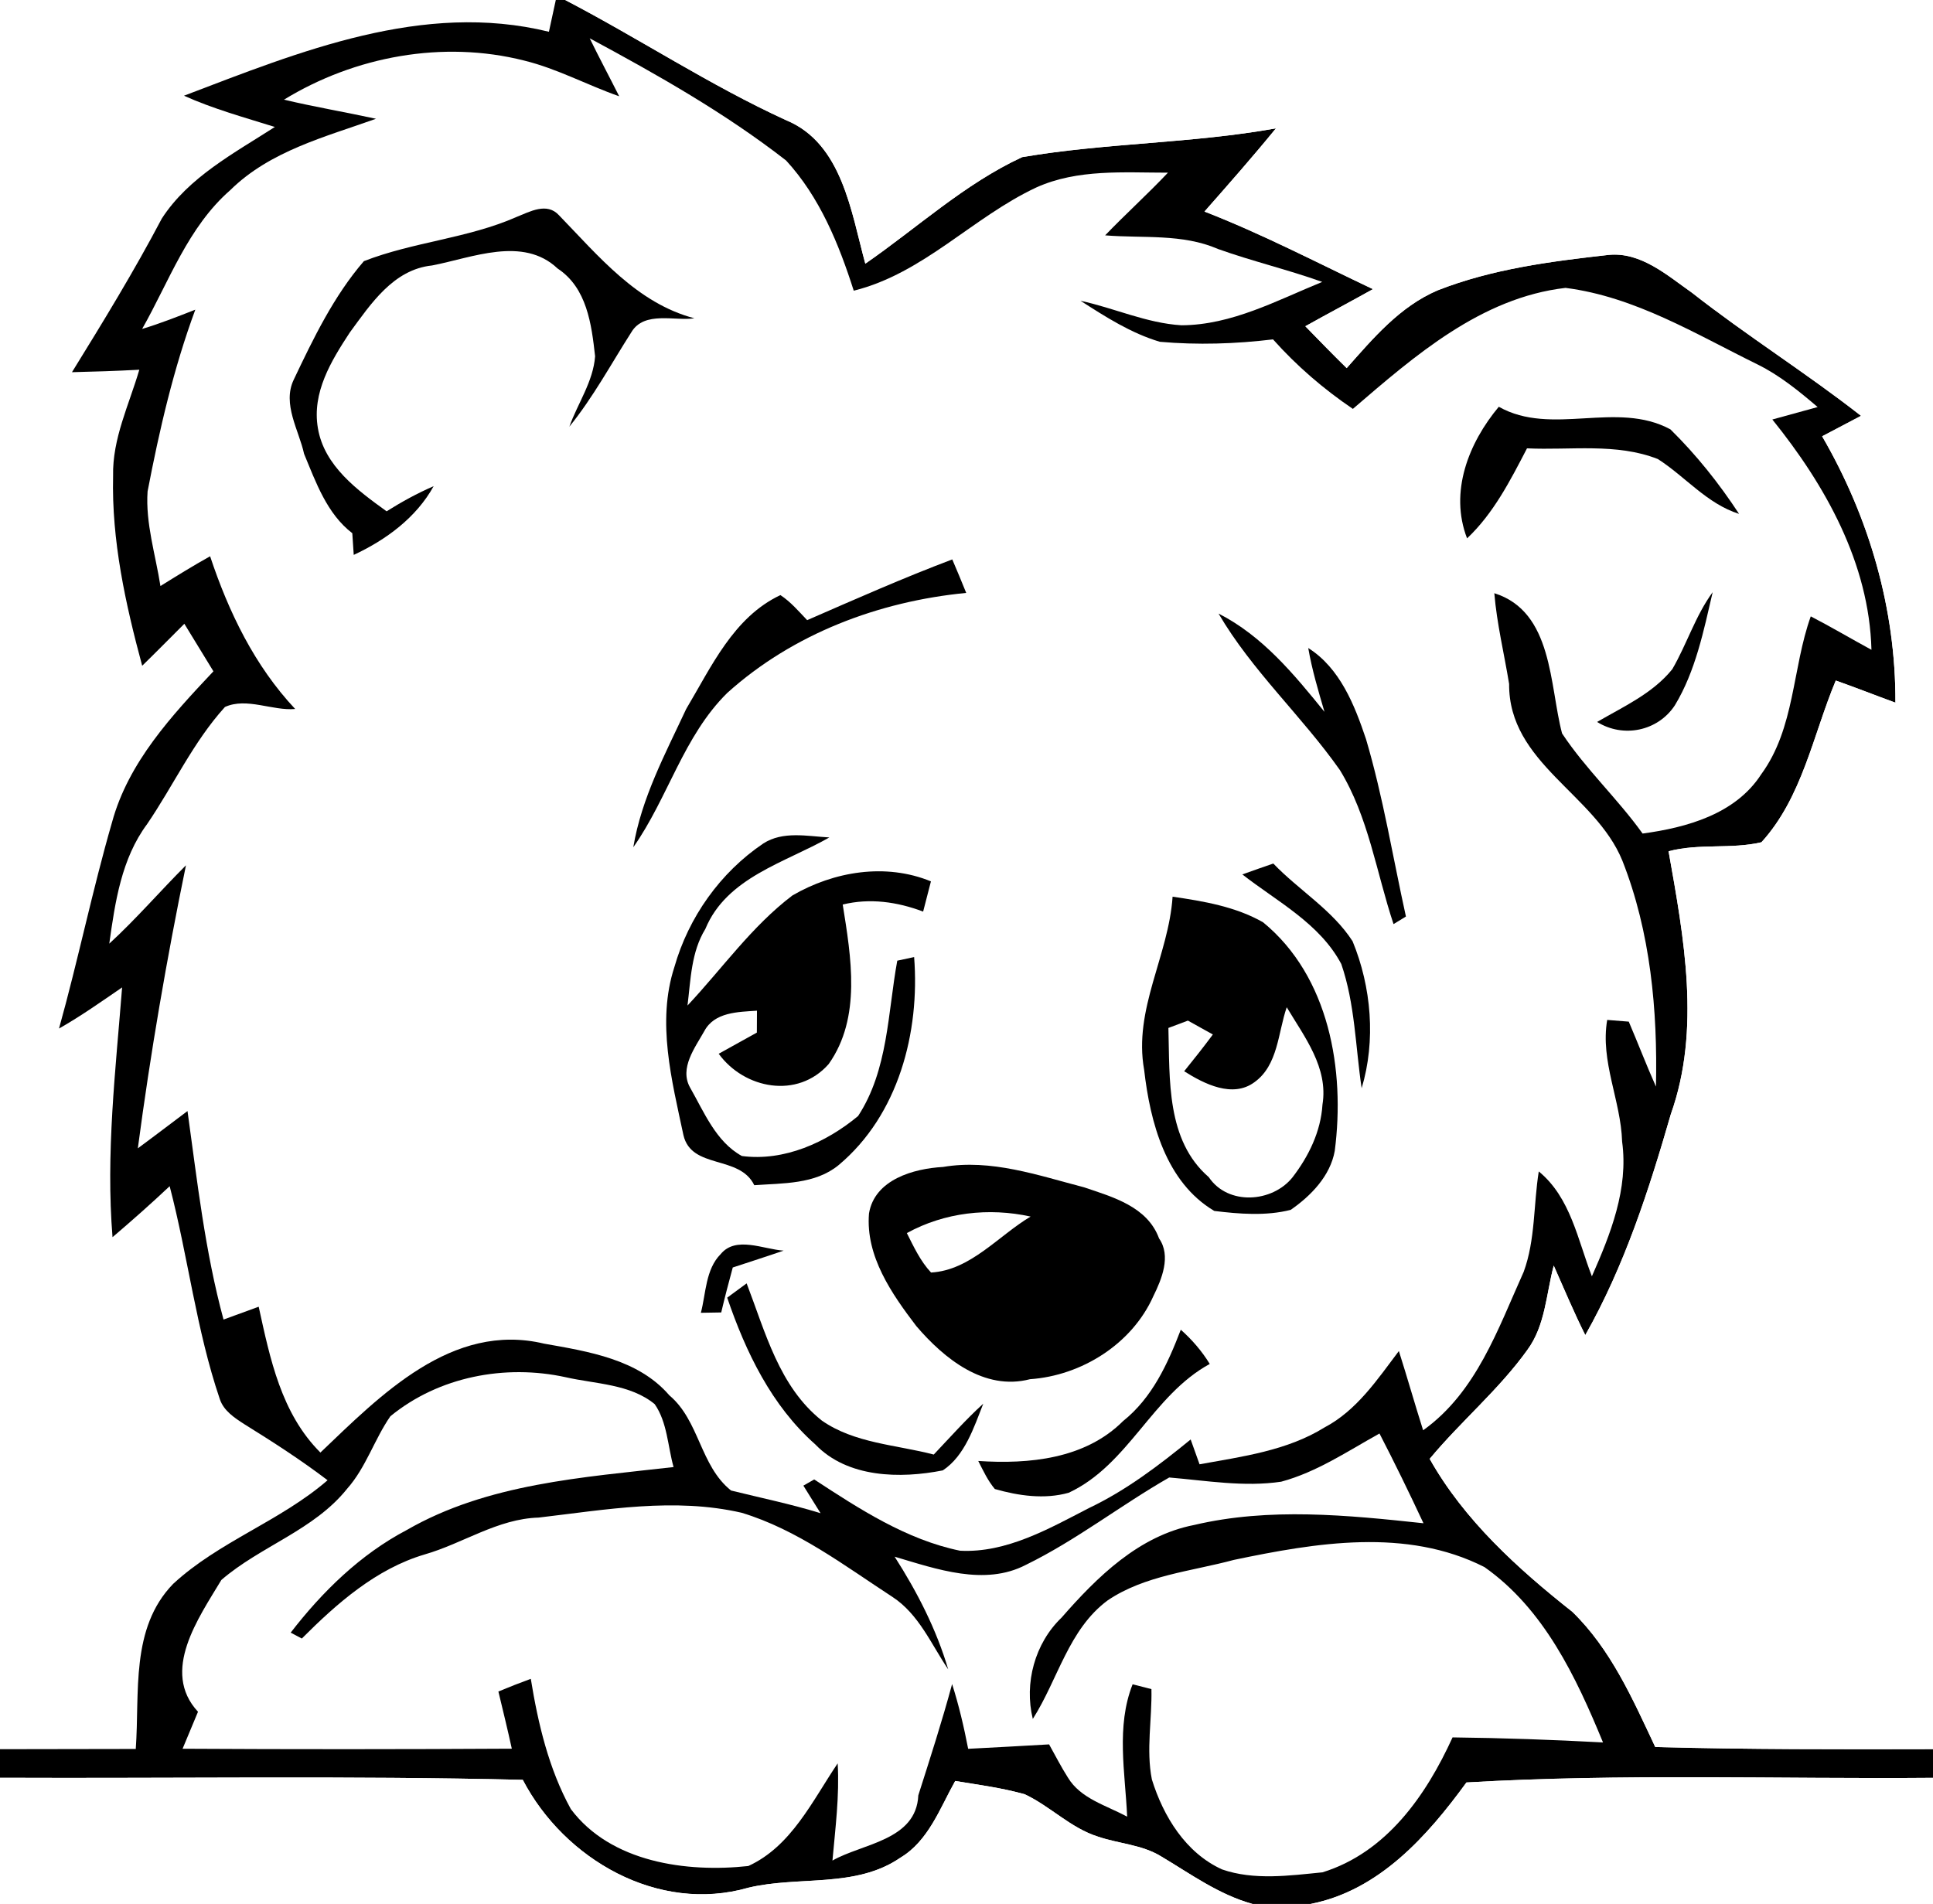
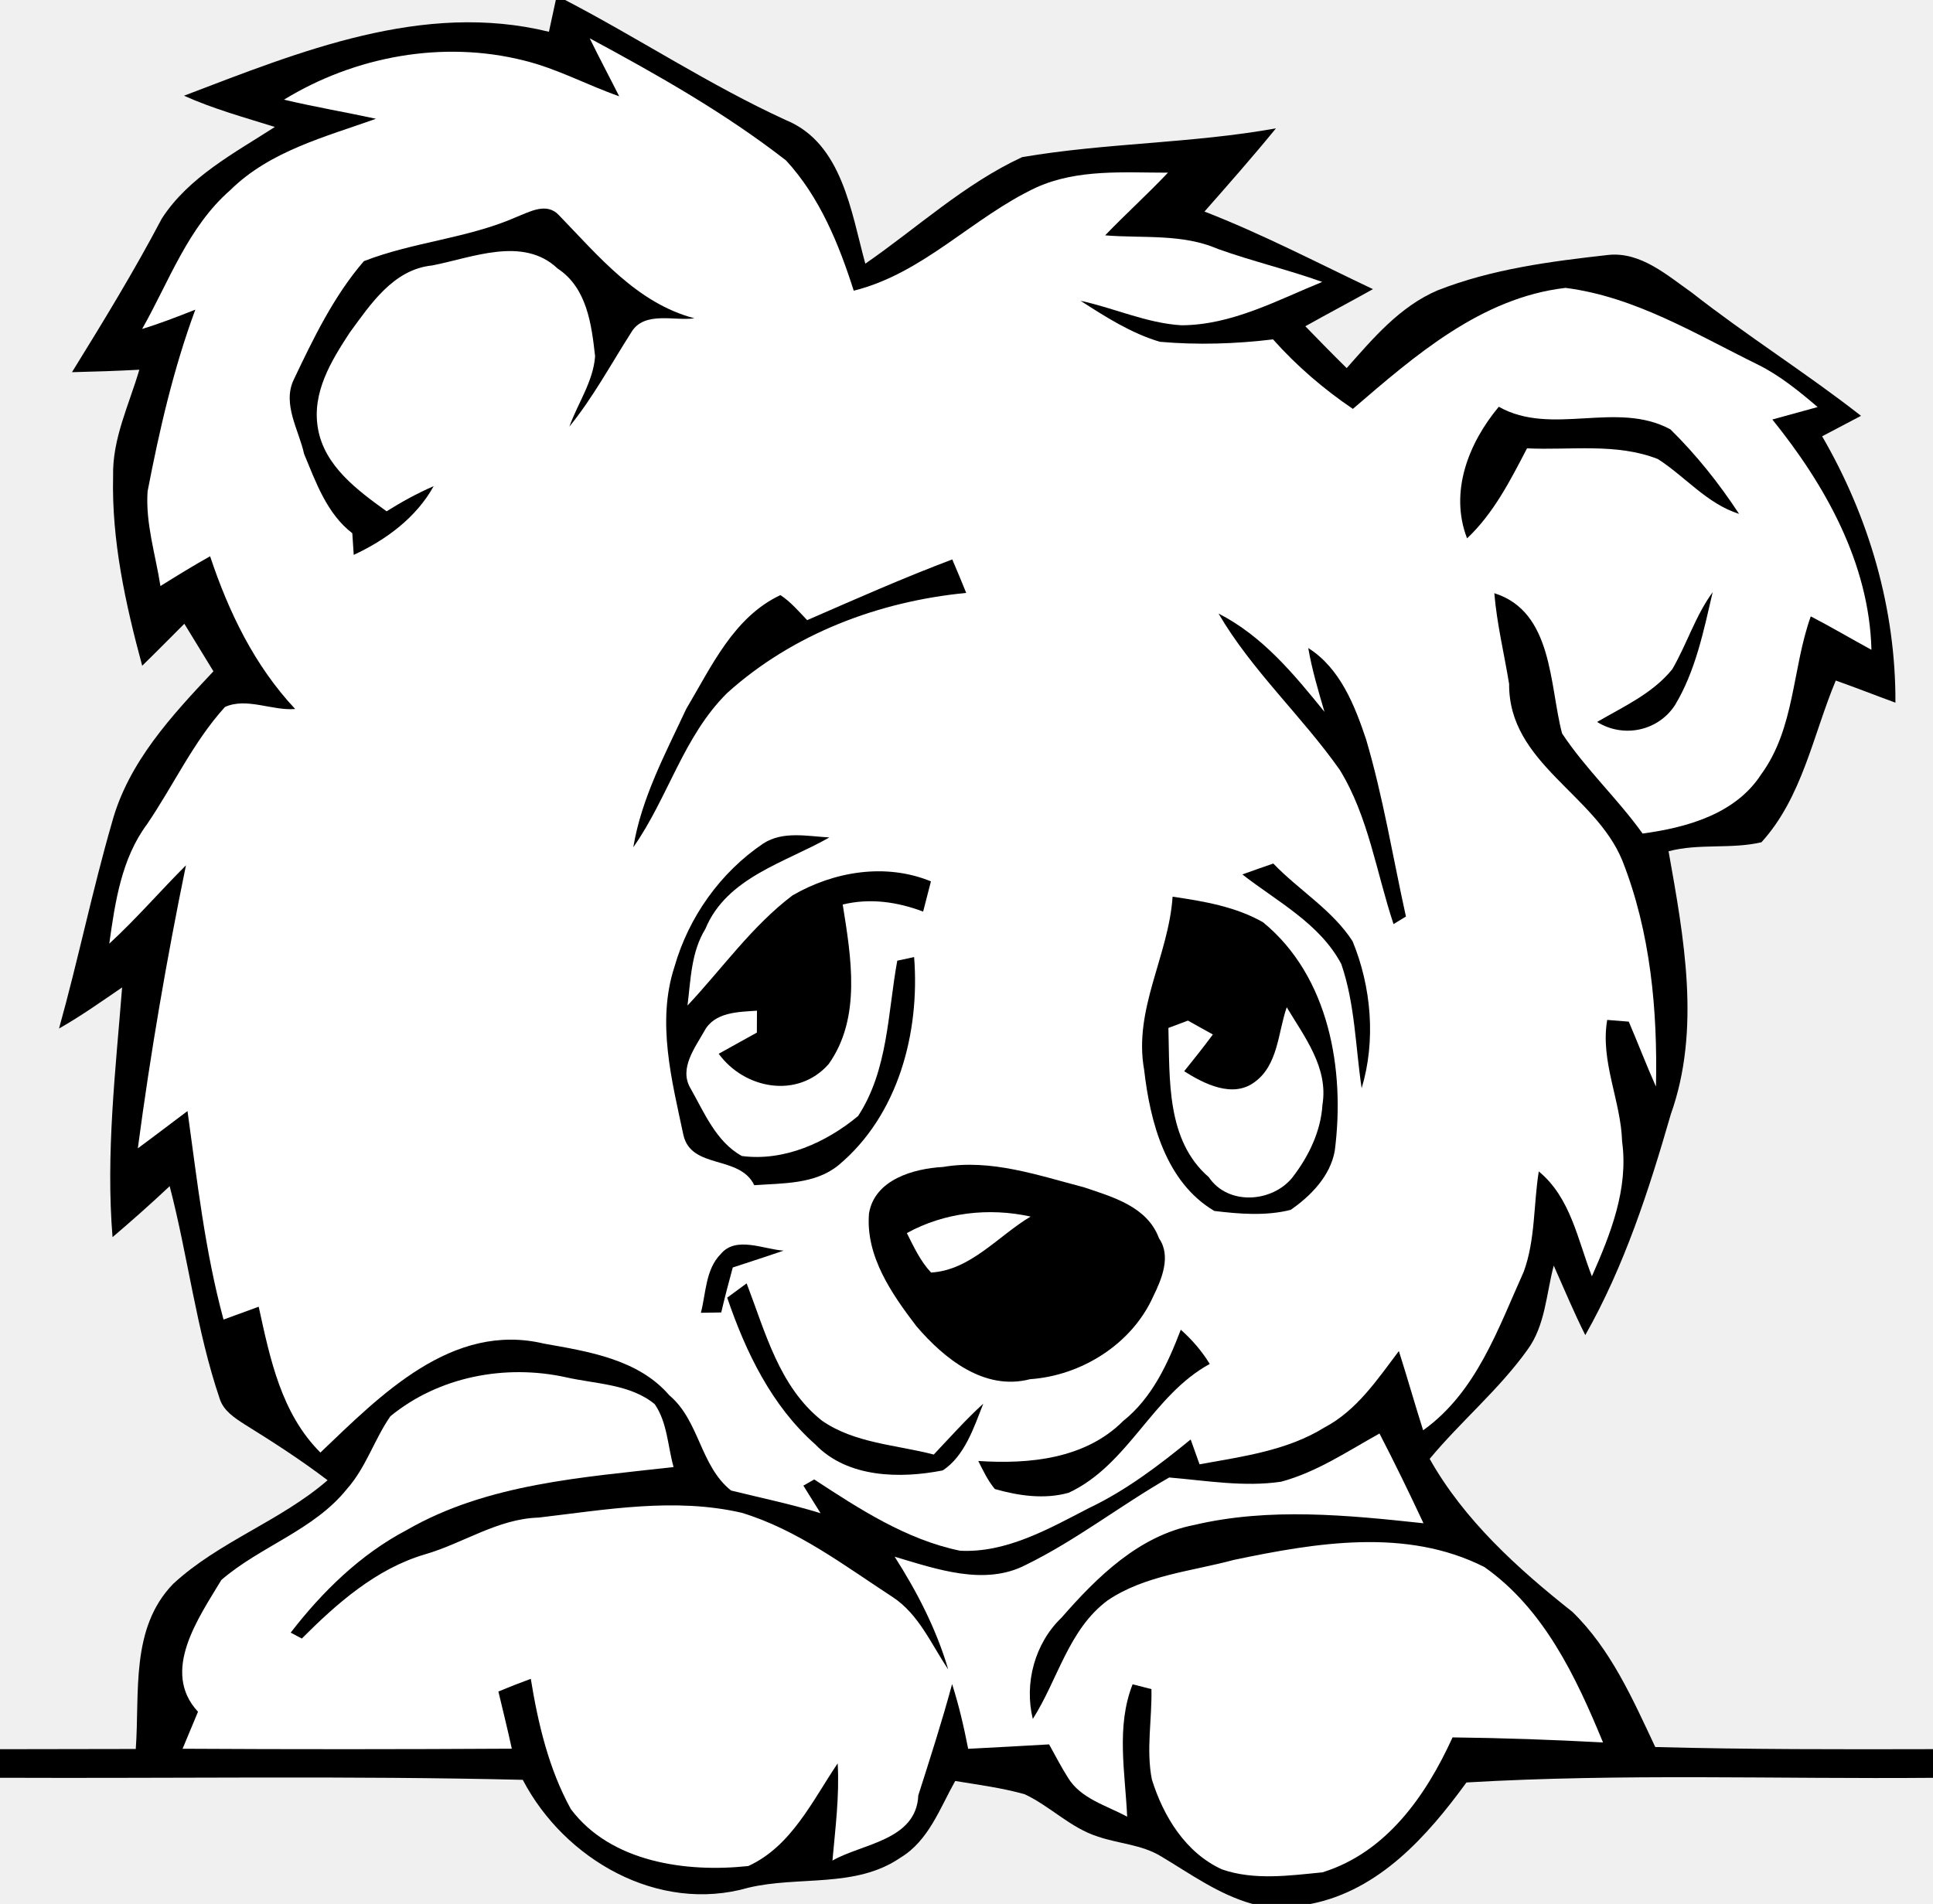
<svg xmlns="http://www.w3.org/2000/svg" width="337pt" height="332pt" viewBox="0 0 337 332" version="1.1">
-   <path fill="#ffffff" d=" M 0.00 0.00 L 96.90 0.00 C 96.60 1.39 96.00 4.16 95.70 5.54 C 73.73 0.15 52.25 9.01 32.08 16.69 C 37.18 18.99 42.59 20.47 47.92 22.14 C 40.86 26.69 32.89 30.87 28.21 38.11 C 23.39 47.27 17.99 56.10 12.55 64.90 C 16.46 64.81 20.38 64.68 24.29 64.47 C 22.51 70.57 19.57 76.49 19.72 83.01 C 19.44 94.25 21.88 105.31 24.79 116.09 C 27.27 113.68 29.69 111.20 32.14 108.77 C 33.82 111.54 35.51 114.30 37.21 117.06 C 29.96 124.76 22.39 132.90 19.54 143.36 C 16.10 155.26 13.62 167.42 10.29 179.35 C 14.10 177.19 17.68 174.65 21.29 172.18 C 20.15 186.66 18.43 201.20 19.62 215.73 C 23.01 212.84 26.34 209.89 29.58 206.84 C 32.79 219.13 34.21 231.86 38.31 243.93 C 38.98 246.02 40.92 247.26 42.67 248.39 C 47.60 251.45 52.49 254.60 57.11 258.12 C 48.88 265.25 38.19 268.79 30.19 276.19 C 22.68 283.92 24.38 295.19 23.67 304.98 C 15.78 304.99 7.89 305.00 0.00 305.02 L 0.00 0.00 Z" />
  <path fill="#000000" d=" M 96.90 0.00 L 98.53 0.00 C 111.49 6.75 123.72 14.86 137.05 20.96 C 146.84 24.99 148.39 37.00 150.86 45.98 C 159.91 39.72 168.15 32.06 178.20 27.40 C 192.82 24.90 207.82 25.02 222.45 22.38 C 218.42 27.32 214.20 32.11 209.99 36.89 C 220.05 40.80 229.62 45.80 239.36 50.42 C 235.45 52.61 231.48 54.70 227.57 56.89 C 229.95 59.34 232.34 61.79 234.78 64.19 C 239.41 58.97 244.02 53.47 250.61 50.64 C 260.12 46.90 270.34 45.58 280.44 44.45 C 286.07 43.89 290.67 48.02 294.96 51.03 C 304.53 58.54 314.86 65.01 324.45 72.51 C 322.19 73.71 319.93 74.89 317.67 76.08 C 325.85 90.16 330.52 106.16 330.45 122.53 C 326.98 121.26 323.53 119.90 320.05 118.67 C 316.08 128.17 314.22 139.03 307.09 146.87 C 301.82 148.11 296.20 147.03 290.90 148.44 C 293.57 163.48 296.56 179.50 291.29 194.30 C 287.47 207.54 283.21 220.75 276.38 232.81 C 274.39 228.85 272.68 224.73 270.88 220.69 C 269.56 225.65 269.42 231.14 266.27 235.41 C 261.30 242.34 254.68 247.85 249.25 254.39 C 255.24 265.05 264.59 273.53 274.12 281.06 C 280.84 287.58 284.66 296.31 288.58 304.64 C 304.72 305.07 320.86 305.05 337.00 305.01 L 337.00 310.01 C 309.89 310.24 282.74 309.23 255.66 310.82 C 248.83 320.20 240.41 329.66 228.50 332.00 L 218.36 332.00 C 212.49 330.38 207.54 326.75 202.38 323.68 C 199.04 321.65 195.03 321.50 191.41 320.26 C 186.65 318.76 183.11 314.97 178.66 312.88 C 174.69 311.76 170.59 311.23 166.53 310.56 C 163.86 315.32 161.88 321.01 156.97 323.94 C 149.18 329.30 139.26 327.07 130.48 329.17 C 114.74 333.70 98.40 324.26 91.14 310.36 C 60.77 309.63 30.38 310.13 0.00 310.00 L 0.00 305.02 C 7.89 305.00 15.78 304.99 23.67 304.98 C 24.38 295.19 22.68 283.92 30.19 276.19 C 38.19 268.79 48.88 265.25 57.11 258.12 C 52.49 254.60 47.60 251.45 42.67 248.39 C 40.92 247.26 38.98 246.02 38.31 243.93 C 34.21 231.86 32.79 219.13 29.58 206.84 C 26.34 209.89 23.01 212.84 19.62 215.73 C 18.43 201.20 20.15 186.66 21.29 172.18 C 17.68 174.65 14.10 177.19 10.29 179.35 C 13.62 167.42 16.10 155.26 19.54 143.36 C 22.39 132.90 29.96 124.76 37.21 117.06 C 35.51 114.30 33.82 111.54 32.14 108.77 C 29.69 111.20 27.27 113.68 24.79 116.09 C 21.88 105.31 19.44 94.25 19.72 83.01 C 19.57 76.49 22.51 70.57 24.29 64.47 C 20.38 64.68 16.46 64.81 12.55 64.90 C 17.99 56.10 23.39 47.27 28.21 38.11 C 32.89 30.87 40.86 26.69 47.92 22.14 C 42.59 20.47 37.18 18.99 32.08 16.69 C 52.25 9.01 73.73 0.15 95.70 5.54 C 96.00 4.16 96.60 1.39 96.90 0.00 Z" />
-   <path fill="#ffffff" d=" M 98.53 0.00 L 337.00 0.00 L 337.00 305.01 C 320.86 305.05 304.72 305.07 288.58 304.64 C 284.66 296.31 280.84 287.58 274.12 281.06 C 264.59 273.53 255.24 265.05 249.25 254.39 C 254.68 247.85 261.30 242.34 266.27 235.41 C 269.42 231.14 269.56 225.65 270.88 220.69 C 272.68 224.73 274.39 228.85 276.38 232.81 C 283.21 220.75 287.47 207.54 291.29 194.30 C 296.56 179.50 293.57 163.48 290.90 148.44 C 296.20 147.03 301.82 148.11 307.09 146.87 C 314.22 139.03 316.08 128.17 320.05 118.67 C 323.53 119.90 326.98 121.26 330.45 122.53 C 330.52 106.16 325.85 90.16 317.67 76.08 C 319.93 74.89 322.19 73.71 324.45 72.51 C 314.86 65.01 304.53 58.54 294.96 51.03 C 290.67 48.02 286.07 43.89 280.44 44.45 C 270.34 45.58 260.12 46.90 250.61 50.64 C 244.02 53.47 239.41 58.97 234.78 64.19 C 232.34 61.79 229.95 59.34 227.57 56.89 C 231.48 54.70 235.45 52.61 239.36 50.42 C 229.62 45.80 220.05 40.80 209.99 36.89 C 214.20 32.11 218.42 27.32 222.45 22.38 C 207.82 25.02 192.82 24.90 178.20 27.40 C 168.15 32.06 159.91 39.72 150.86 45.98 C 148.39 37.00 146.84 24.99 137.05 20.96 C 123.72 14.86 111.49 6.75 98.53 0.00 Z" />
  <path fill="#ffffff" d=" M 102.81 6.68 C 114.63 13.04 126.43 19.72 137.04 27.98 C 142.89 34.32 146.25 42.55 148.84 50.69 C 161.03 47.66 169.58 37.87 180.69 32.68 C 187.89 29.44 195.92 30.11 203.62 30.11 C 200.08 33.86 196.24 37.32 192.67 41.04 C 199.24 41.58 206.13 40.71 212.35 43.42 C 218.33 45.56 224.54 47.02 230.52 49.16 C 222.62 52.38 214.74 56.69 205.97 56.72 C 199.87 56.35 194.29 53.72 188.38 52.45 C 192.74 55.25 197.19 58.11 202.21 59.60 C 208.78 60.18 215.40 59.97 221.94 59.18 C 226.06 63.80 230.74 67.83 235.86 71.30 C 246.64 62.04 258.21 51.91 272.93 50.20 C 285.08 51.75 295.63 58.26 306.41 63.55 C 310.27 65.45 313.63 68.20 316.89 70.98 C 314.25 71.70 311.61 72.42 308.99 73.15 C 318.23 84.60 325.88 98.23 326.27 113.31 C 322.73 111.39 319.27 109.33 315.69 107.48 C 312.44 116.56 312.95 126.95 307.05 135.02 C 302.57 141.96 294.07 144.31 286.37 145.35 C 282.02 139.27 276.45 134.12 272.33 127.89 C 270.12 119.52 270.77 106.65 260.52 103.44 C 260.96 108.77 262.24 113.99 263.10 119.26 C 263.00 133.08 278.11 138.46 282.84 150.07 C 287.76 162.52 289.00 176.19 288.70 189.48 C 287.03 185.74 285.57 181.91 283.96 178.15 C 283.02 178.08 281.14 177.92 280.20 177.85 C 278.96 185.07 282.58 191.90 282.80 199.06 C 283.93 207.32 280.79 215.17 277.53 222.56 C 275.05 216.18 273.83 208.84 268.27 204.27 C 267.34 210.08 267.69 216.19 265.64 221.78 C 261.14 231.76 257.41 242.75 248.11 249.41 C 246.65 244.81 245.34 240.18 243.88 235.59 C 240.14 240.53 236.55 245.95 230.92 248.91 C 224.39 252.97 216.56 253.99 209.13 255.34 C 208.61 253.89 208.09 252.45 207.58 251.01 C 202.05 255.53 196.31 259.90 189.83 262.98 C 182.89 266.56 175.46 270.83 167.38 270.41 C 158.03 268.49 149.82 263.13 141.95 257.98 C 141.48 258.25 140.53 258.79 140.06 259.06 C 141.07 260.66 142.07 262.26 143.06 263.87 C 137.93 262.28 132.66 261.20 127.45 259.91 C 122.04 255.59 121.96 247.74 116.69 243.31 C 111.27 237.01 102.57 235.67 94.86 234.30 C 78.78 230.46 66.31 243.33 55.86 253.29 C 49.01 246.44 47.09 236.93 45.10 227.86 C 43.05 228.60 41.02 229.35 38.97 230.10 C 35.74 218.20 34.38 205.92 32.69 193.74 C 29.80 195.90 26.94 198.10 24.03 200.24 C 26.22 183.69 29.06 167.23 32.42 150.89 C 27.91 155.39 23.75 160.24 19.05 164.55 C 20.07 157.31 21.16 149.74 25.65 143.70 C 30.25 136.95 33.70 129.36 39.22 123.28 C 43.00 121.56 47.54 123.99 51.46 123.63 C 44.38 116.08 39.87 106.74 36.63 97.00 C 33.69 98.64 30.83 100.41 27.97 102.19 C 27.12 96.73 25.35 91.26 25.73 85.69 C 27.79 74.96 30.26 64.26 34.05 54.00 C 30.99 55.20 27.93 56.41 24.78 57.36 C 29.49 49.06 32.76 39.60 40.15 33.15 C 47.09 26.31 56.69 23.88 65.55 20.71 C 60.21 19.55 54.82 18.64 49.51 17.38 C 61.88 9.80 77.24 6.98 91.38 10.56 C 97.14 11.97 102.38 14.84 107.95 16.79 C 106.25 13.41 104.47 10.08 102.81 6.68 Z" />
  <path fill="#000000" d=" M 90.06 37.83 C 92.40 36.90 95.34 35.23 97.45 37.53 C 104.33 44.63 111.07 52.88 121.06 55.50 C 117.72 56.03 112.32 54.16 110.08 57.92 C 106.54 63.45 103.42 69.28 99.26 74.40 C 100.73 70.32 103.42 66.54 103.75 62.13 C 103.13 56.55 102.33 50.19 97.21 46.82 C 91.17 41.11 82.31 44.95 75.33 46.29 C 68.57 46.99 64.62 53.03 60.97 58.00 C 57.74 62.93 54.36 68.44 55.42 74.65 C 56.52 81.26 62.35 85.51 67.40 89.16 C 70.03 87.51 72.75 86.01 75.60 84.78 C 72.56 90.28 67.28 94.15 61.67 96.76 C 61.59 95.50 61.51 94.24 61.42 92.98 C 57.00 89.59 55.08 84.12 53.01 79.13 C 52.13 75.05 49.17 70.46 51.21 66.21 C 54.63 59.01 58.21 51.59 63.44 45.54 C 72.07 42.17 81.56 41.58 90.06 37.83 Z" />
  <path fill="#000000" d=" M 255.77 93.88 C 252.65 85.79 256.03 77.24 261.30 70.93 C 270.54 76.14 281.83 69.79 291.22 74.87 C 295.73 79.30 299.72 84.31 303.19 89.61 C 297.59 87.84 293.84 83.13 289.04 80.05 C 281.80 77.20 273.81 78.54 266.22 78.18 C 263.32 83.76 260.40 89.51 255.77 93.88 Z" />
  <path fill="#000000" d=" M 140.72 108.14 C 149.10 104.49 157.46 100.78 166.02 97.55 C 166.85 99.49 167.66 101.43 168.45 103.39 C 153.20 104.87 138.27 110.50 126.80 120.82 C 119.14 128.37 116.47 139.13 110.41 147.74 C 111.83 139.17 116.00 131.42 119.63 123.63 C 124.01 116.29 127.88 107.62 136.06 103.77 C 137.85 104.95 139.25 106.60 140.72 108.14 Z" />
  <path fill="#000000" d=" M 291.55 116.69 C 294.09 112.32 295.58 107.37 298.59 103.26 C 297.02 110.00 295.60 117.04 291.99 123.00 C 289.02 127.51 282.99 128.73 278.44 125.89 C 283.04 123.21 288.13 120.93 291.55 116.69 Z" />
  <path fill="#000000" d=" M 212.44 106.99 C 220.13 110.91 225.59 117.57 230.91 124.13 C 229.83 120.45 228.73 116.78 228.08 113.00 C 233.61 116.50 236.15 122.92 238.15 128.88 C 241.15 139.03 242.83 149.50 245.11 159.82 C 244.57 160.15 243.49 160.81 242.95 161.14 C 239.95 152.14 238.60 142.45 233.59 134.27 C 226.96 124.85 218.28 116.98 212.44 106.99 Z" />
  <path fill="#000000" d=" M 133.08 147.08 C 136.51 144.87 140.74 145.82 144.59 146.03 C 136.86 150.44 126.68 153.00 122.97 161.99 C 120.50 166.00 120.42 170.81 119.86 175.34 C 125.90 168.91 131.07 161.51 138.16 156.14 C 145.40 151.94 154.41 150.45 162.30 153.69 C 161.85 155.44 161.39 157.20 160.94 158.96 C 156.44 157.26 151.65 156.57 146.92 157.73 C 148.37 166.85 150.22 177.44 144.47 185.55 C 139.04 191.71 129.74 189.87 125.30 183.75 C 127.51 182.51 129.74 181.30 131.95 180.06 C 131.95 179.10 131.96 177.19 131.97 176.24 C 128.69 176.47 124.57 176.46 122.79 179.80 C 121.17 182.69 118.42 186.25 120.30 189.63 C 122.74 193.89 124.81 199.10 129.34 201.58 C 136.70 202.55 144.05 199.22 149.60 194.61 C 154.85 186.58 154.76 176.65 156.43 167.52 C 157.17 167.36 158.64 167.05 159.37 166.89 C 160.39 180.02 156.64 194.44 146.20 203.17 C 142.10 206.54 136.47 206.31 131.50 206.67 C 128.93 201.35 120.55 203.96 119.15 197.94 C 117.13 188.43 114.45 178.22 117.57 168.64 C 120.04 159.95 125.57 152.14 133.08 147.08 Z" />
  <path fill="#000000" d=" M 216.59 152.48 C 218.38 151.83 220.19 151.20 221.99 150.58 C 226.42 155.21 232.30 158.68 235.81 164.13 C 239.09 172.10 239.89 181.46 237.39 189.76 C 236.31 182.54 236.24 175.07 233.84 168.10 C 230.09 161.03 222.68 157.23 216.59 152.48 Z" />
  <path fill="#000000" d=" M 204.43 156.36 C 209.82 157.15 215.43 158.09 220.21 160.83 C 231.75 170.29 234.53 186.61 232.70 200.70 C 231.91 205.08 228.53 208.54 225.02 210.97 C 220.72 212.07 216.04 211.69 211.70 211.16 C 203.25 206.15 200.52 195.69 199.47 186.55 C 197.57 176.01 203.75 166.64 204.43 156.36 Z" />
  <path fill="#ffffff" d=" M 224.33 175.64 C 227.43 180.83 231.61 186.17 230.56 192.62 C 230.27 197.32 228.15 201.65 225.32 205.32 C 221.80 209.70 214.10 210.26 210.74 205.27 C 203.30 198.83 203.95 188.21 203.70 179.25 C 204.83 178.82 205.97 178.40 207.10 177.97 C 208.55 178.77 210.00 179.58 211.45 180.39 C 209.84 182.57 208.15 184.69 206.45 186.80 C 209.96 189.02 214.90 191.52 218.70 188.71 C 222.84 185.74 222.80 180.05 224.33 175.64 Z" />
  <path fill="#000000" d=" M 164.40 203.49 C 172.81 202.06 180.99 204.96 189.00 207.04 C 194.01 208.74 200.03 210.39 202.07 215.95 C 204.21 219.02 202.54 223.05 201.07 226.03 C 197.36 234.36 188.56 239.88 179.57 240.50 C 171.59 242.58 164.58 236.89 159.76 231.25 C 155.47 225.63 150.89 219.05 151.50 211.61 C 152.47 205.68 159.30 203.77 164.40 203.49 Z" />
  <path fill="#ffffff" d=" M 158.10 215.02 C 164.66 211.41 172.40 210.54 179.68 212.14 C 174.08 215.46 169.20 221.51 162.32 221.90 C 160.46 219.92 159.31 217.42 158.10 215.02 Z" />
  <path fill="#000000" d=" M 125.65 218.68 C 128.30 215.47 133.09 217.85 136.62 218.08 C 133.67 219.10 130.71 220.04 127.75 221.02 C 127.04 223.63 126.36 226.21 125.74 228.86 C 124.85 228.88 123.08 228.90 122.19 228.92 C 123.08 225.55 122.99 221.35 125.65 218.68 Z" />
  <path fill="#000000" d=" M 126.78 226.28 C 127.91 225.44 129.04 224.61 130.17 223.79 C 133.43 232.27 135.82 241.77 143.26 247.70 C 148.95 251.69 156.27 251.93 162.79 253.64 C 165.63 250.64 168.37 247.55 171.42 244.77 C 169.79 248.92 168.20 253.87 164.37 256.40 C 156.98 257.87 147.75 257.73 142.14 251.87 C 134.52 245.14 130.01 235.75 126.78 226.28 Z" />
  <path fill="#000000" d=" M 205.86 231.87 C 207.82 233.61 209.53 235.59 210.91 237.84 C 200.89 243.30 196.77 255.42 186.32 260.30 C 182.10 261.49 177.56 260.83 173.44 259.65 C 172.21 258.19 171.41 256.44 170.55 254.76 C 179.40 255.34 189.16 254.43 195.80 247.80 C 200.89 243.73 203.59 237.79 205.86 231.87 Z" />
  <path fill="#ffffff" d=" M 68.06 246.96 C 76.49 240.05 88.06 237.84 98.65 240.16 C 103.81 241.34 109.87 241.33 114.14 244.85 C 116.34 248.01 116.41 252.17 117.43 255.82 C 101.63 257.63 84.99 258.68 70.91 266.80 C 62.84 271.04 56.21 277.53 50.68 284.69 C 51.16 284.95 52.13 285.46 52.62 285.72 C 58.73 279.60 65.56 273.57 74.03 271.06 C 80.75 269.13 86.74 264.84 93.91 264.63 C 105.64 263.26 117.58 261.09 129.30 263.79 C 139.03 266.74 147.20 273.00 155.60 278.47 C 160.19 281.47 162.35 286.72 165.31 291.10 C 163.25 284.10 159.89 277.57 155.97 271.45 C 163.26 273.61 171.66 276.61 178.84 272.88 C 187.64 268.58 195.36 262.49 203.84 257.64 C 210.30 258.18 216.88 259.34 223.37 258.37 C 229.55 256.71 234.95 253.05 240.50 249.97 C 243.17 255.13 245.71 260.35 248.17 265.62 C 234.94 264.20 221.29 262.83 208.19 265.92 C 198.56 267.79 191.27 274.98 185.07 282.08 C 180.41 286.54 178.53 293.51 180.06 299.74 C 184.44 292.88 186.29 284.12 193.11 279.07 C 199.57 274.69 207.74 274.00 215.11 272.01 C 229.41 269.02 245.19 266.35 258.80 273.26 C 269.18 280.57 274.77 292.42 279.47 303.84 C 270.73 303.37 261.98 303.06 253.24 302.96 C 248.63 313.08 241.71 323.04 230.56 326.49 C 224.82 327.06 218.63 327.92 213.05 325.98 C 206.70 323.09 202.82 316.73 200.82 310.30 C 199.79 305.12 200.86 299.77 200.74 294.54 C 199.92 294.33 198.28 293.91 197.46 293.70 C 194.55 301.07 196.17 309.13 196.51 316.79 C 192.91 314.82 188.39 313.66 186.17 309.95 C 184.98 308.08 183.98 306.11 182.90 304.18 C 178.20 304.45 173.49 304.71 168.79 304.95 C 168.05 301.13 167.17 297.36 165.99 293.66 C 164.23 300.19 162.15 306.62 160.10 313.06 C 159.74 320.95 150.32 321.46 145.13 324.44 C 145.63 318.80 146.37 313.16 146.04 307.49 C 141.64 314.00 137.97 321.96 130.46 325.39 C 119.71 326.56 106.49 324.77 99.52 315.46 C 95.67 308.46 93.81 300.57 92.54 292.75 C 90.64 293.44 88.76 294.18 86.89 294.96 C 87.69 298.29 88.50 301.59 89.23 304.93 C 70.10 305.04 50.97 305.05 31.83 304.94 C 32.72 302.78 33.63 300.64 34.52 298.49 C 27.98 291.44 34.61 282.15 38.59 275.51 C 45.41 269.61 54.74 266.84 60.52 259.60 C 63.82 255.88 65.26 250.99 68.06 246.96 Z" />
-   <path fill="#ffffff" d=" M 0.00 310.00 C 30.38 310.13 60.77 309.63 91.14 310.36 C 98.40 324.26 114.74 333.70 130.48 329.17 C 139.26 327.07 149.18 329.30 156.97 323.94 C 161.88 321.01 163.86 315.32 166.53 310.56 C 170.59 311.23 174.69 311.76 178.66 312.88 C 183.11 314.97 186.65 318.76 191.41 320.26 C 195.03 321.50 199.04 321.65 202.38 323.68 C 207.54 326.75 212.49 330.38 218.36 332.00 L 0.00 332.00 L 0.00 310.00 Z" />
-   <path fill="#ffffff" d=" M 255.66 310.82 C 282.74 309.23 309.89 310.24 337.00 310.01 L 337.00 332.00 L 228.50 332.00 C 240.41 329.66 248.83 320.20 255.66 310.82 Z" />
</svg>
